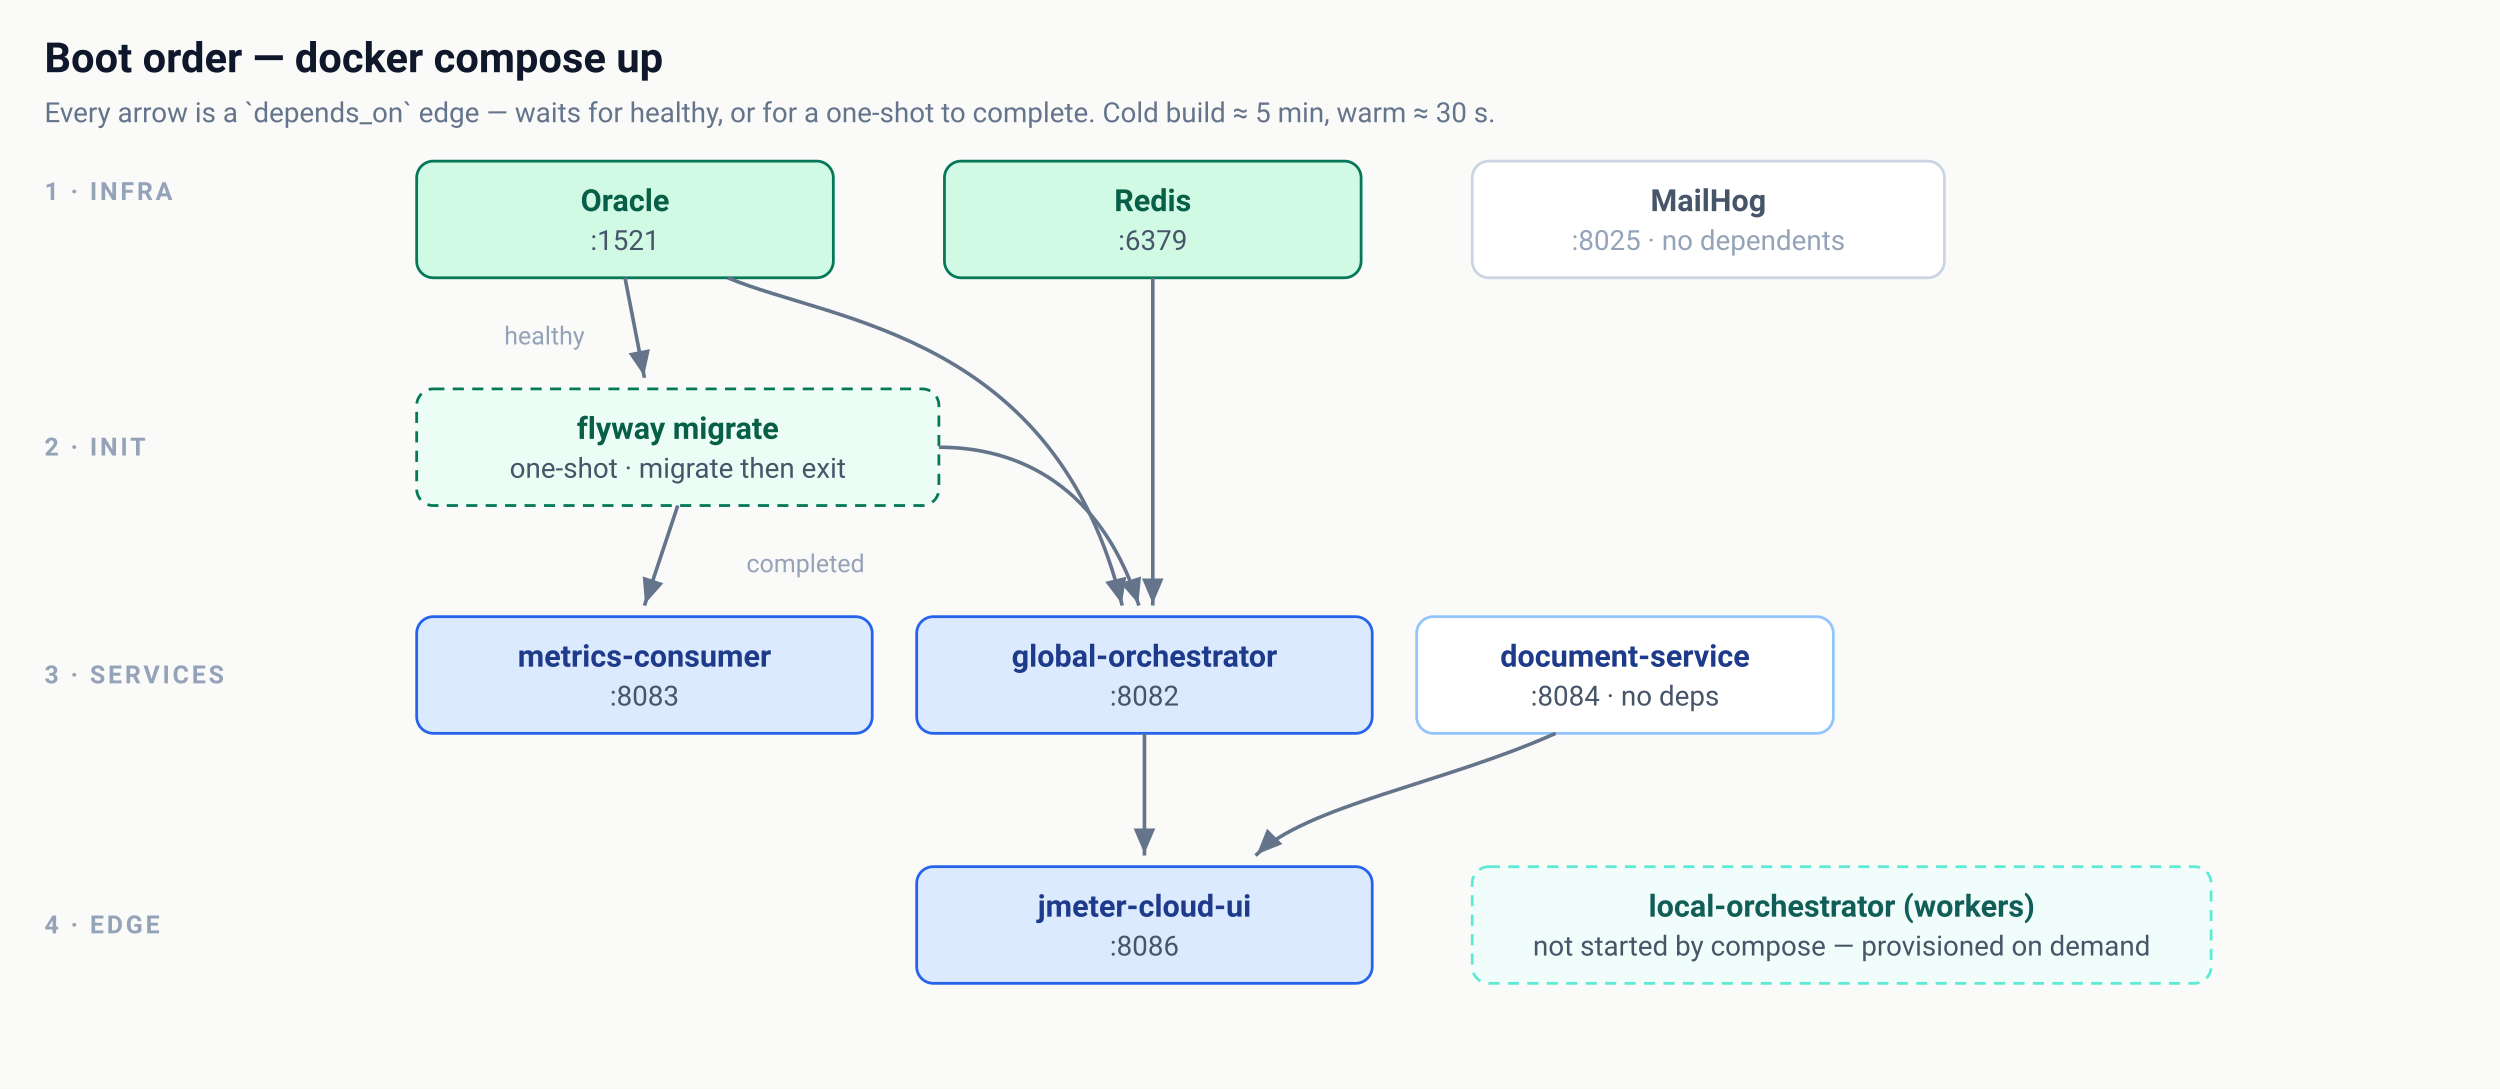
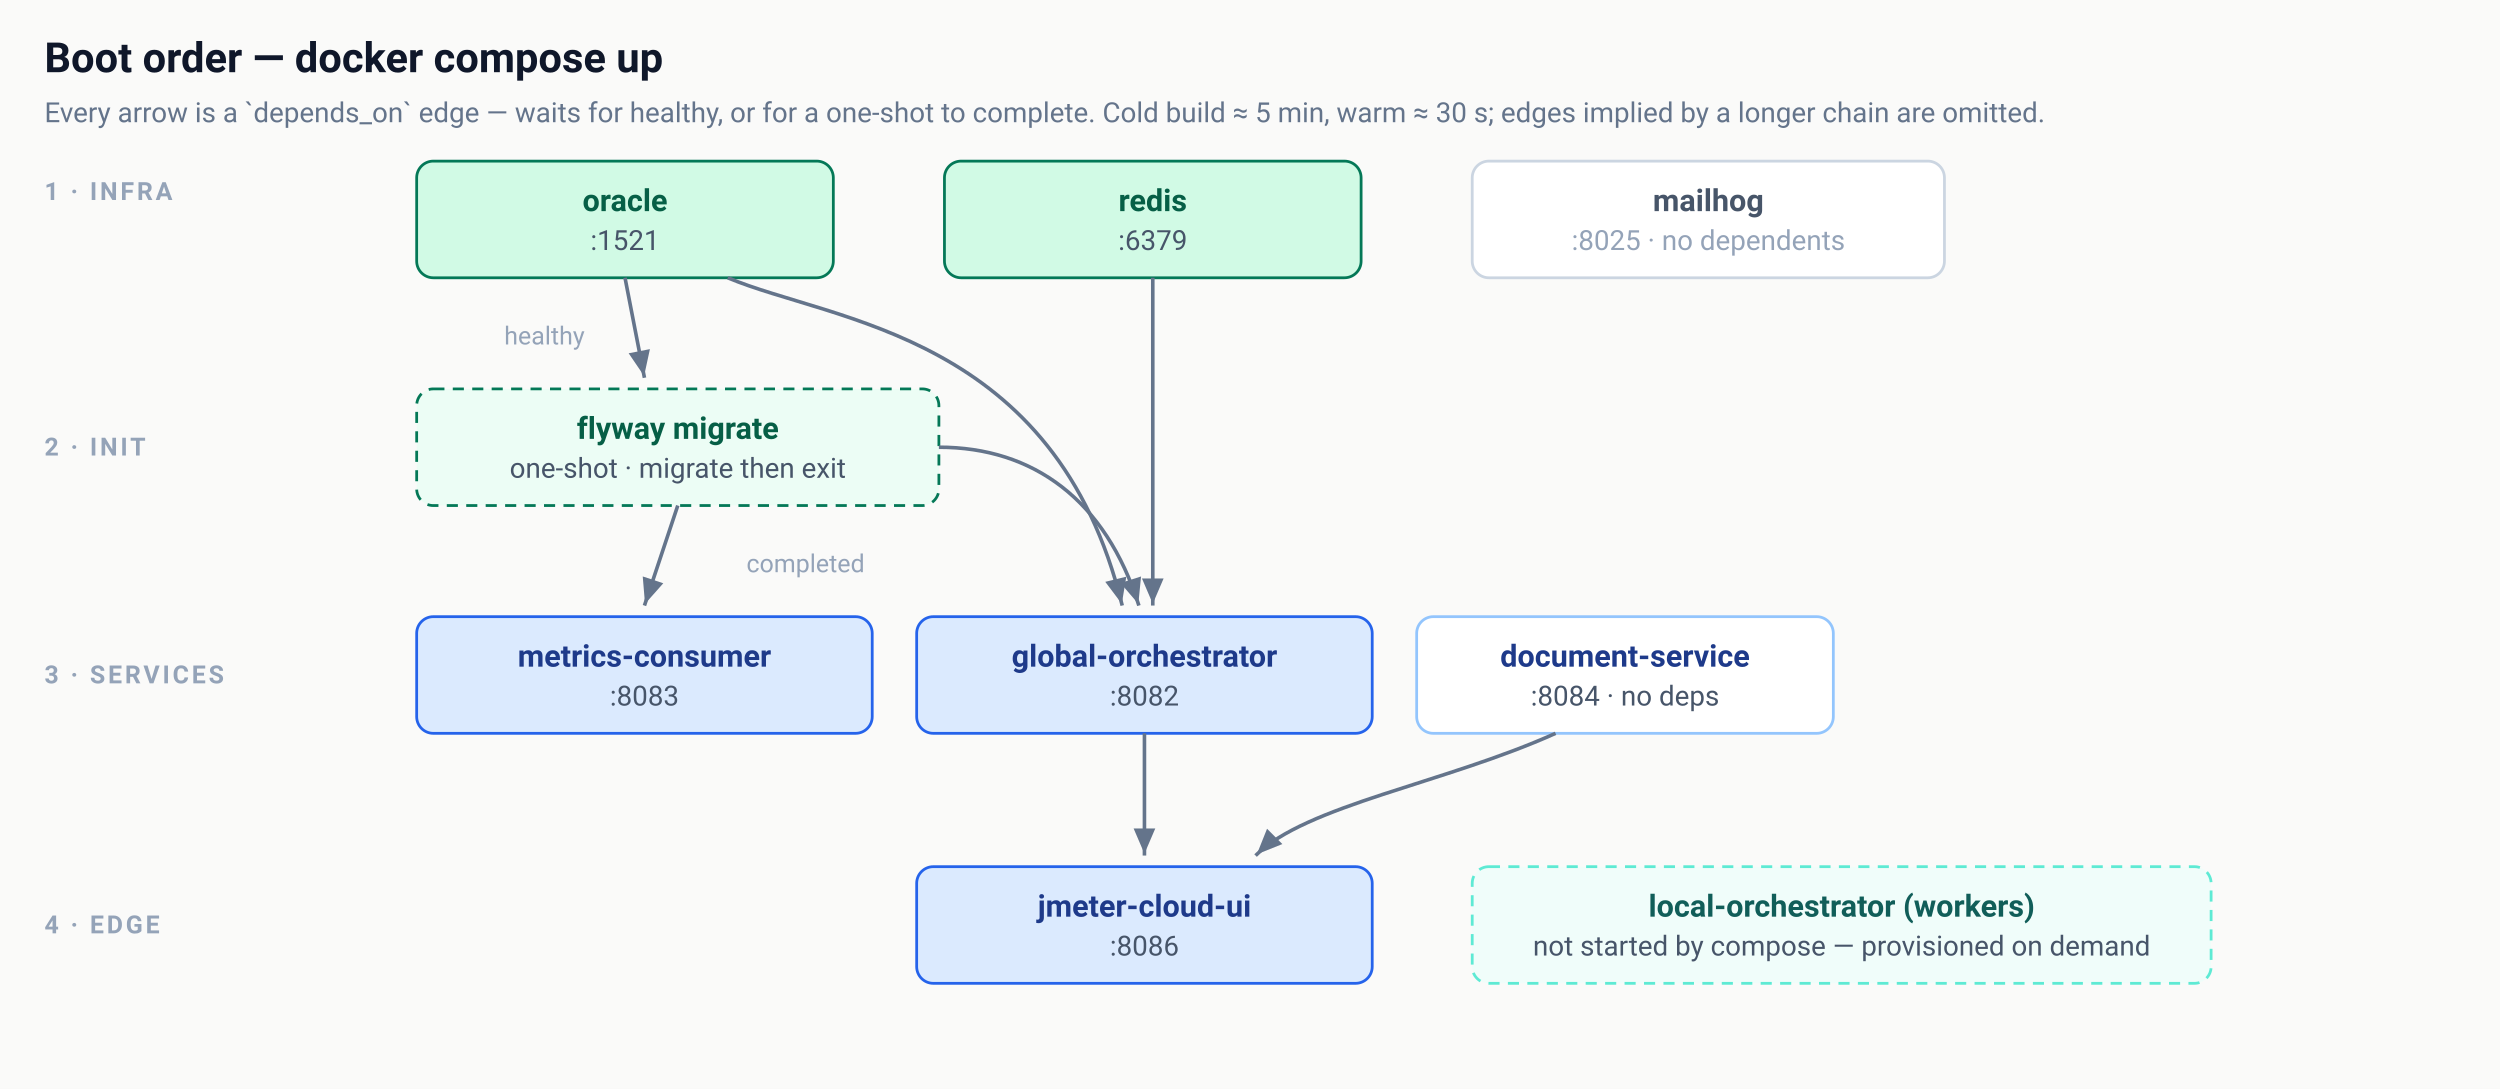
<svg xmlns="http://www.w3.org/2000/svg" viewBox="0 0 900 392" width="900" height="392" font-family="-apple-system, 'Segoe UI', Roboto, Helvetica, Arial, sans-serif">
  <defs>
    <marker id="b" markerWidth="9" markerHeight="9" refX="7.5" refY="3" orient="auto" markerUnits="strokeWidth">
      <path d="M0,0 L0,6 L7,3 z" fill="#64748b" />
    </marker>
  </defs>
  <rect width="900" height="392" fill="#fafaf9" />
  <text x="16" y="26" font-size="15" font-weight="700" fill="#0f172a">Boot order — docker compose up</text>
-   <text x="16" y="44" font-size="10" fill="#64748b">Every arrow is a `depends_on` edge — waits for healthy, or for a one-shot to complete. Cold build ≈ 5 min, warm ≈ 30 s.</text>
+   <text x="16" y="44" font-size="10" fill="#64748b">Every arrow is a `depends_on` edge — waits for healthy, or for a one-shot to complete. Cold build ≈ 5 min, warm ≈ 30 s; edges implied by a longer chain are omitted.</text>
  <text x="16" y="72" font-size="9" font-weight="600" fill="#94a3b8" letter-spacing="1">1 · INFRA</text>
  <text x="16" y="164" font-size="9" font-weight="600" fill="#94a3b8" letter-spacing="1">2 · INIT</text>
  <text x="16" y="246" font-size="9" font-weight="600" fill="#94a3b8" letter-spacing="1">3 · SERVICES</text>
  <text x="16" y="336" font-size="9" font-weight="600" fill="#94a3b8" letter-spacing="1">4 · EDGE</text>
  <g font-size="11" text-anchor="middle">
    <rect x="150" y="58" width="150" height="42" rx="6" fill="#d1fae5" stroke="#047857" />
-     <text x="225" y="76" font-weight="600" fill="#065f46">Oracle</text>
+     <text x="225" y="76" font-weight="600" fill="#065f46">oracle</text>
    <text x="225" y="90" font-size="10" fill="#475569">:1521</text>
    <rect x="340" y="58" width="150" height="42" rx="6" fill="#d1fae5" stroke="#047857" />
-     <text x="415" y="76" font-weight="600" fill="#065f46">Redis</text>
+     <text x="415" y="76" font-weight="600" fill="#065f46">redis</text>
    <text x="415" y="90" font-size="10" fill="#475569">:6379</text>
    <rect x="530" y="58" width="170" height="42" rx="6" fill="#ffffff" stroke="#cbd5e1" />
-     <text x="615" y="76" font-weight="600" fill="#475569">MailHog</text>
+     <text x="615" y="76" font-weight="600" fill="#475569">mailhog</text>
    <text x="615" y="90" font-size="10" fill="#94a3b8">:8025 · no dependents</text>
  </g>
  <rect x="150" y="140" width="188" height="42" rx="6" fill="#ecfdf5" stroke="#047857" stroke-dasharray="4,3" />
  <text x="244" y="158" font-size="11" font-weight="600" text-anchor="middle" fill="#065f46">flyway migrate</text>
  <text x="244" y="172" font-size="10" text-anchor="middle" fill="#475569">one-shot · migrate then exit</text>
  <g font-size="11" text-anchor="middle">
    <rect x="150" y="222" width="164" height="42" rx="6" fill="#dbeafe" stroke="#2563eb" />
    <text x="232" y="240" font-weight="600" fill="#1e3a8a">metrics-consumer</text>
    <text x="232" y="254" font-size="10" fill="#475569">:8083</text>
    <rect x="330" y="222" width="164" height="42" rx="6" fill="#dbeafe" stroke="#2563eb" />
    <text x="412" y="240" font-weight="600" fill="#1e3a8a">global-orchestrator</text>
    <text x="412" y="254" font-size="10" fill="#475569">:8082</text>
    <rect x="510" y="222" width="150" height="42" rx="6" fill="#ffffff" stroke="#93c5fd" />
    <text x="585" y="240" font-weight="600" fill="#1e3a8a">document-service</text>
    <text x="585" y="254" font-size="10" fill="#475569">:8084 · no deps</text>
  </g>
  <rect x="330" y="312" width="164" height="42" rx="6" fill="#dbeafe" stroke="#2563eb" />
  <text x="412" y="330" font-size="11" font-weight="600" text-anchor="middle" fill="#1e3a8a">jmeter-cloud-ui</text>
  <text x="412" y="344" font-size="10" text-anchor="middle" fill="#475569">:8086</text>
  <rect x="530" y="312" width="266" height="42" rx="6" fill="#f0fdfa" stroke="#5eead4" stroke-dasharray="4,3" />
  <text x="663" y="330" font-size="11" font-weight="600" text-anchor="middle" fill="#115e59">local-orchestrator (workers)</text>
  <text x="663" y="344" font-size="10" text-anchor="middle" fill="#475569">not started by compose — provisioned on demand</text>
  <g stroke="#64748b" stroke-width="1.3" fill="none" marker-end="url(#b)">
    <path d="M225,100 L232,136" />
    <path d="M244,182 L232,218" />
    <path d="M262,100 C300,116 380,120 404,218" />
    <path d="M338,161 C372,161 398,180 410,218" />
    <path d="M415,100 L415,136 L415,218" stroke-dasharray="0" />
    <path d="M412,264 L412,308" />
    <path d="M560,264 C520,282 470,290 452,308" />
  </g>
  <text x="196" y="124" font-size="9" text-anchor="middle" fill="#94a3b8">healthy</text>
  <text x="290" y="206" font-size="9" text-anchor="middle" fill="#94a3b8">completed</text>
</svg>
